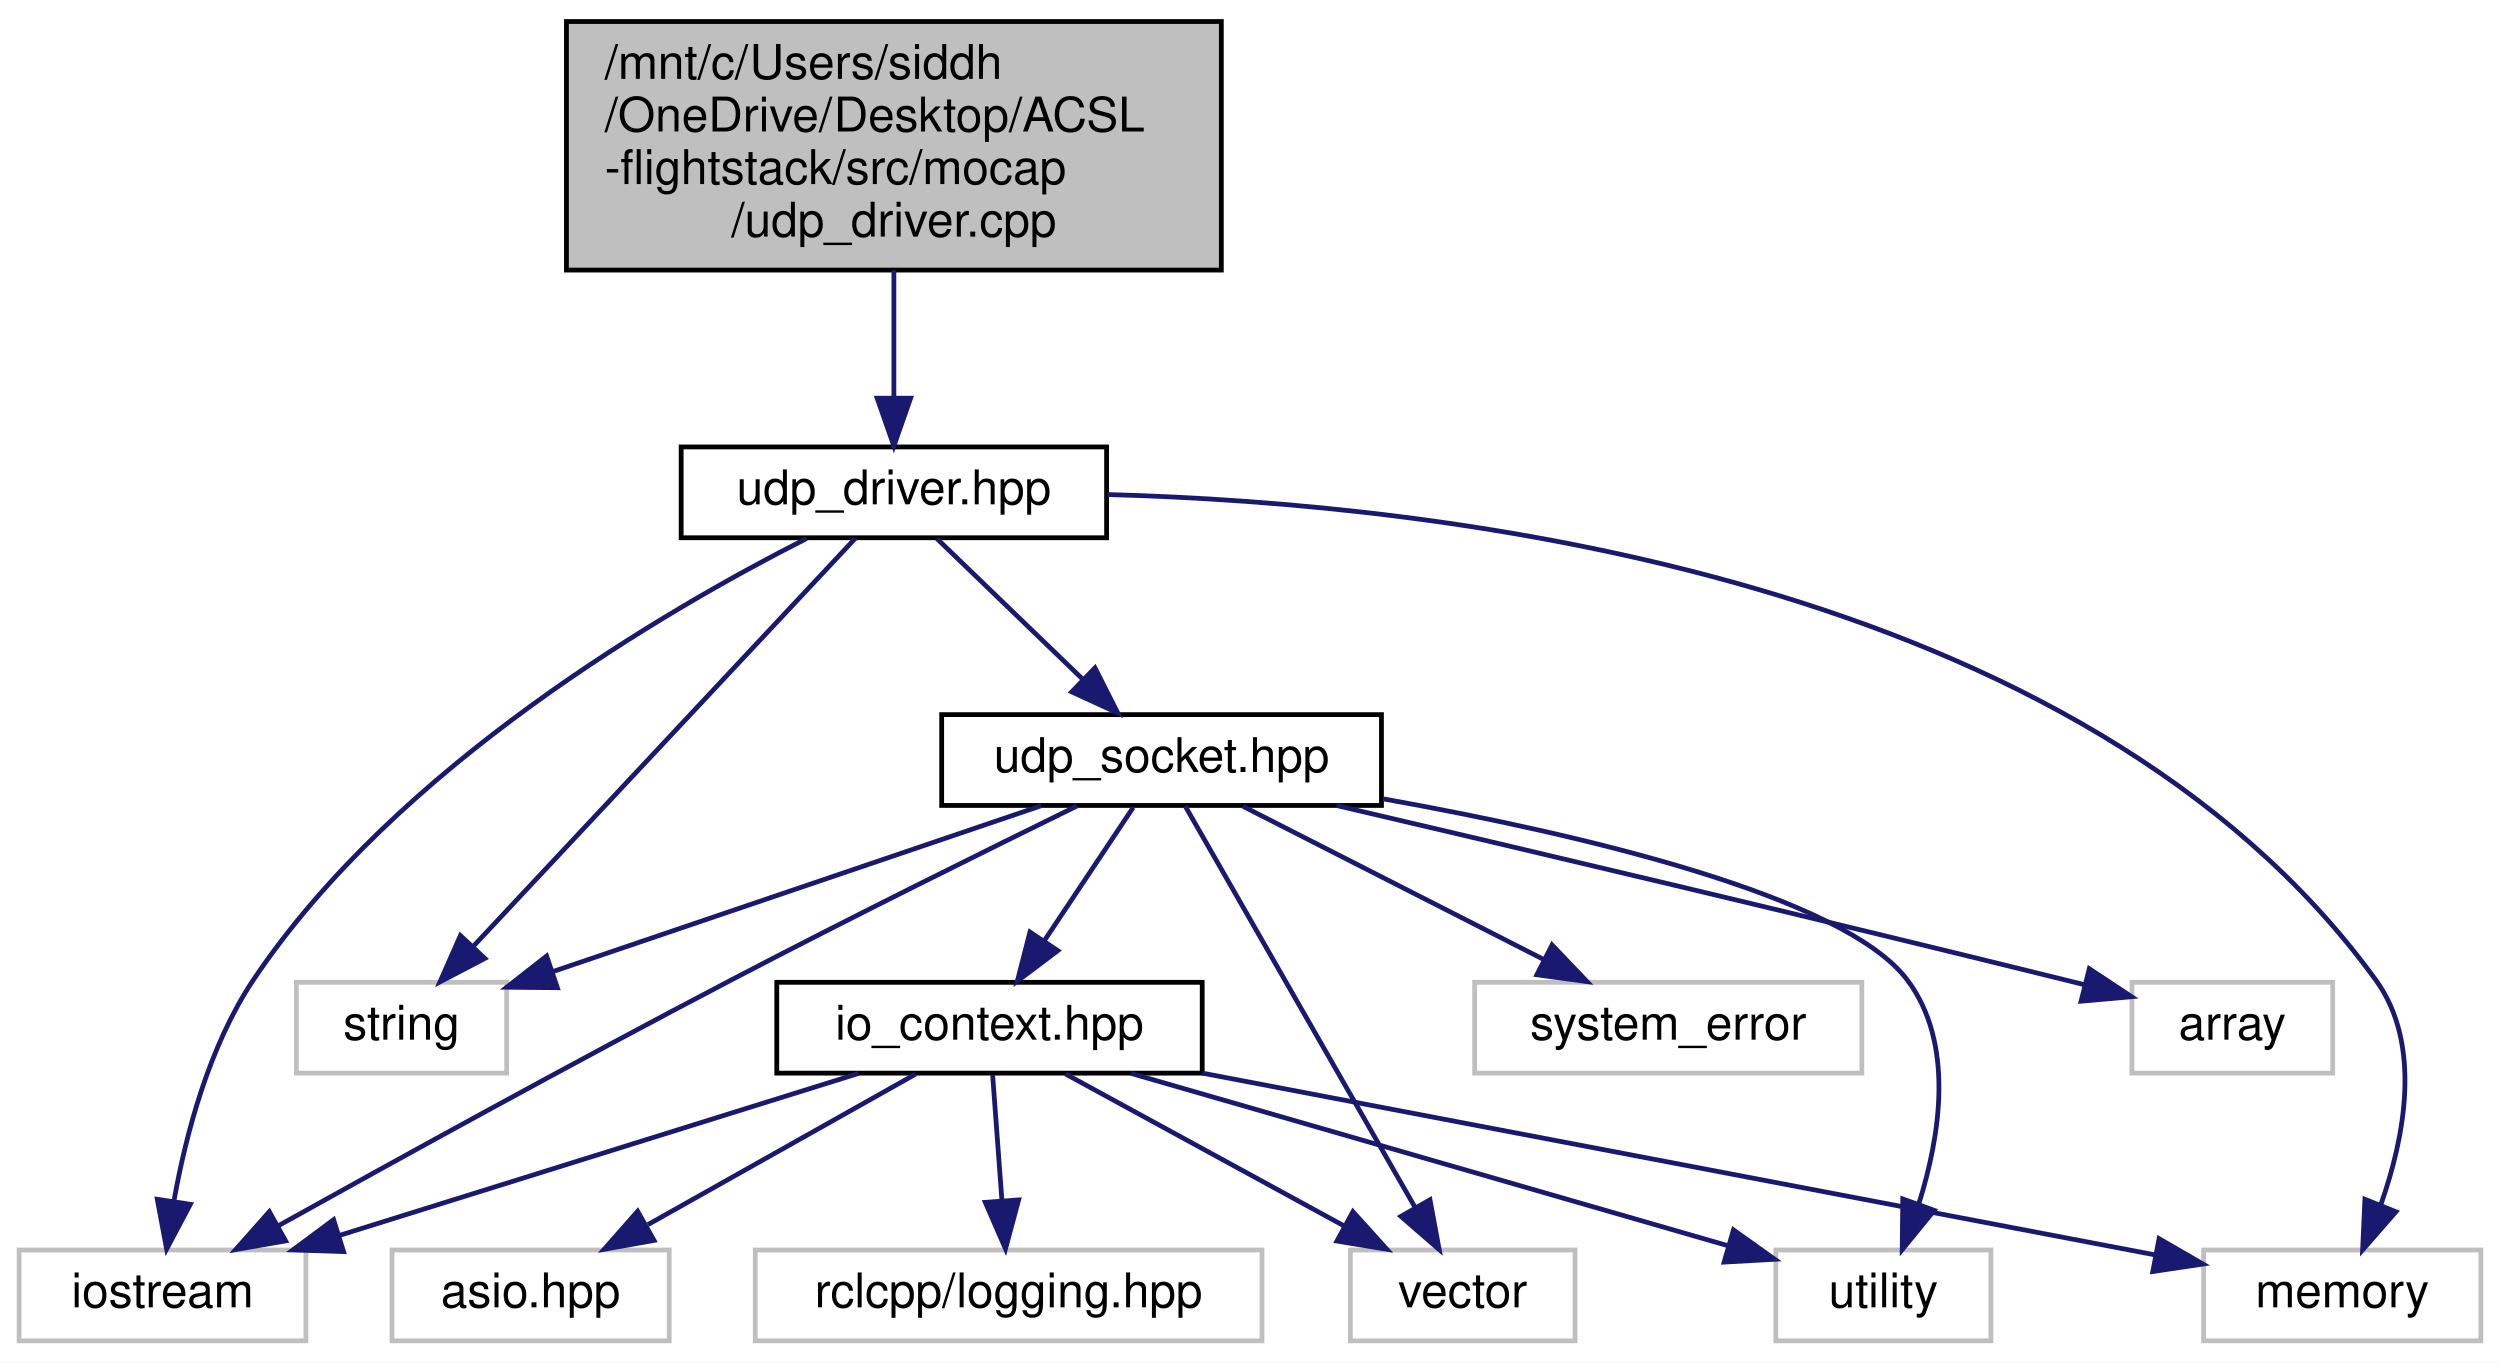
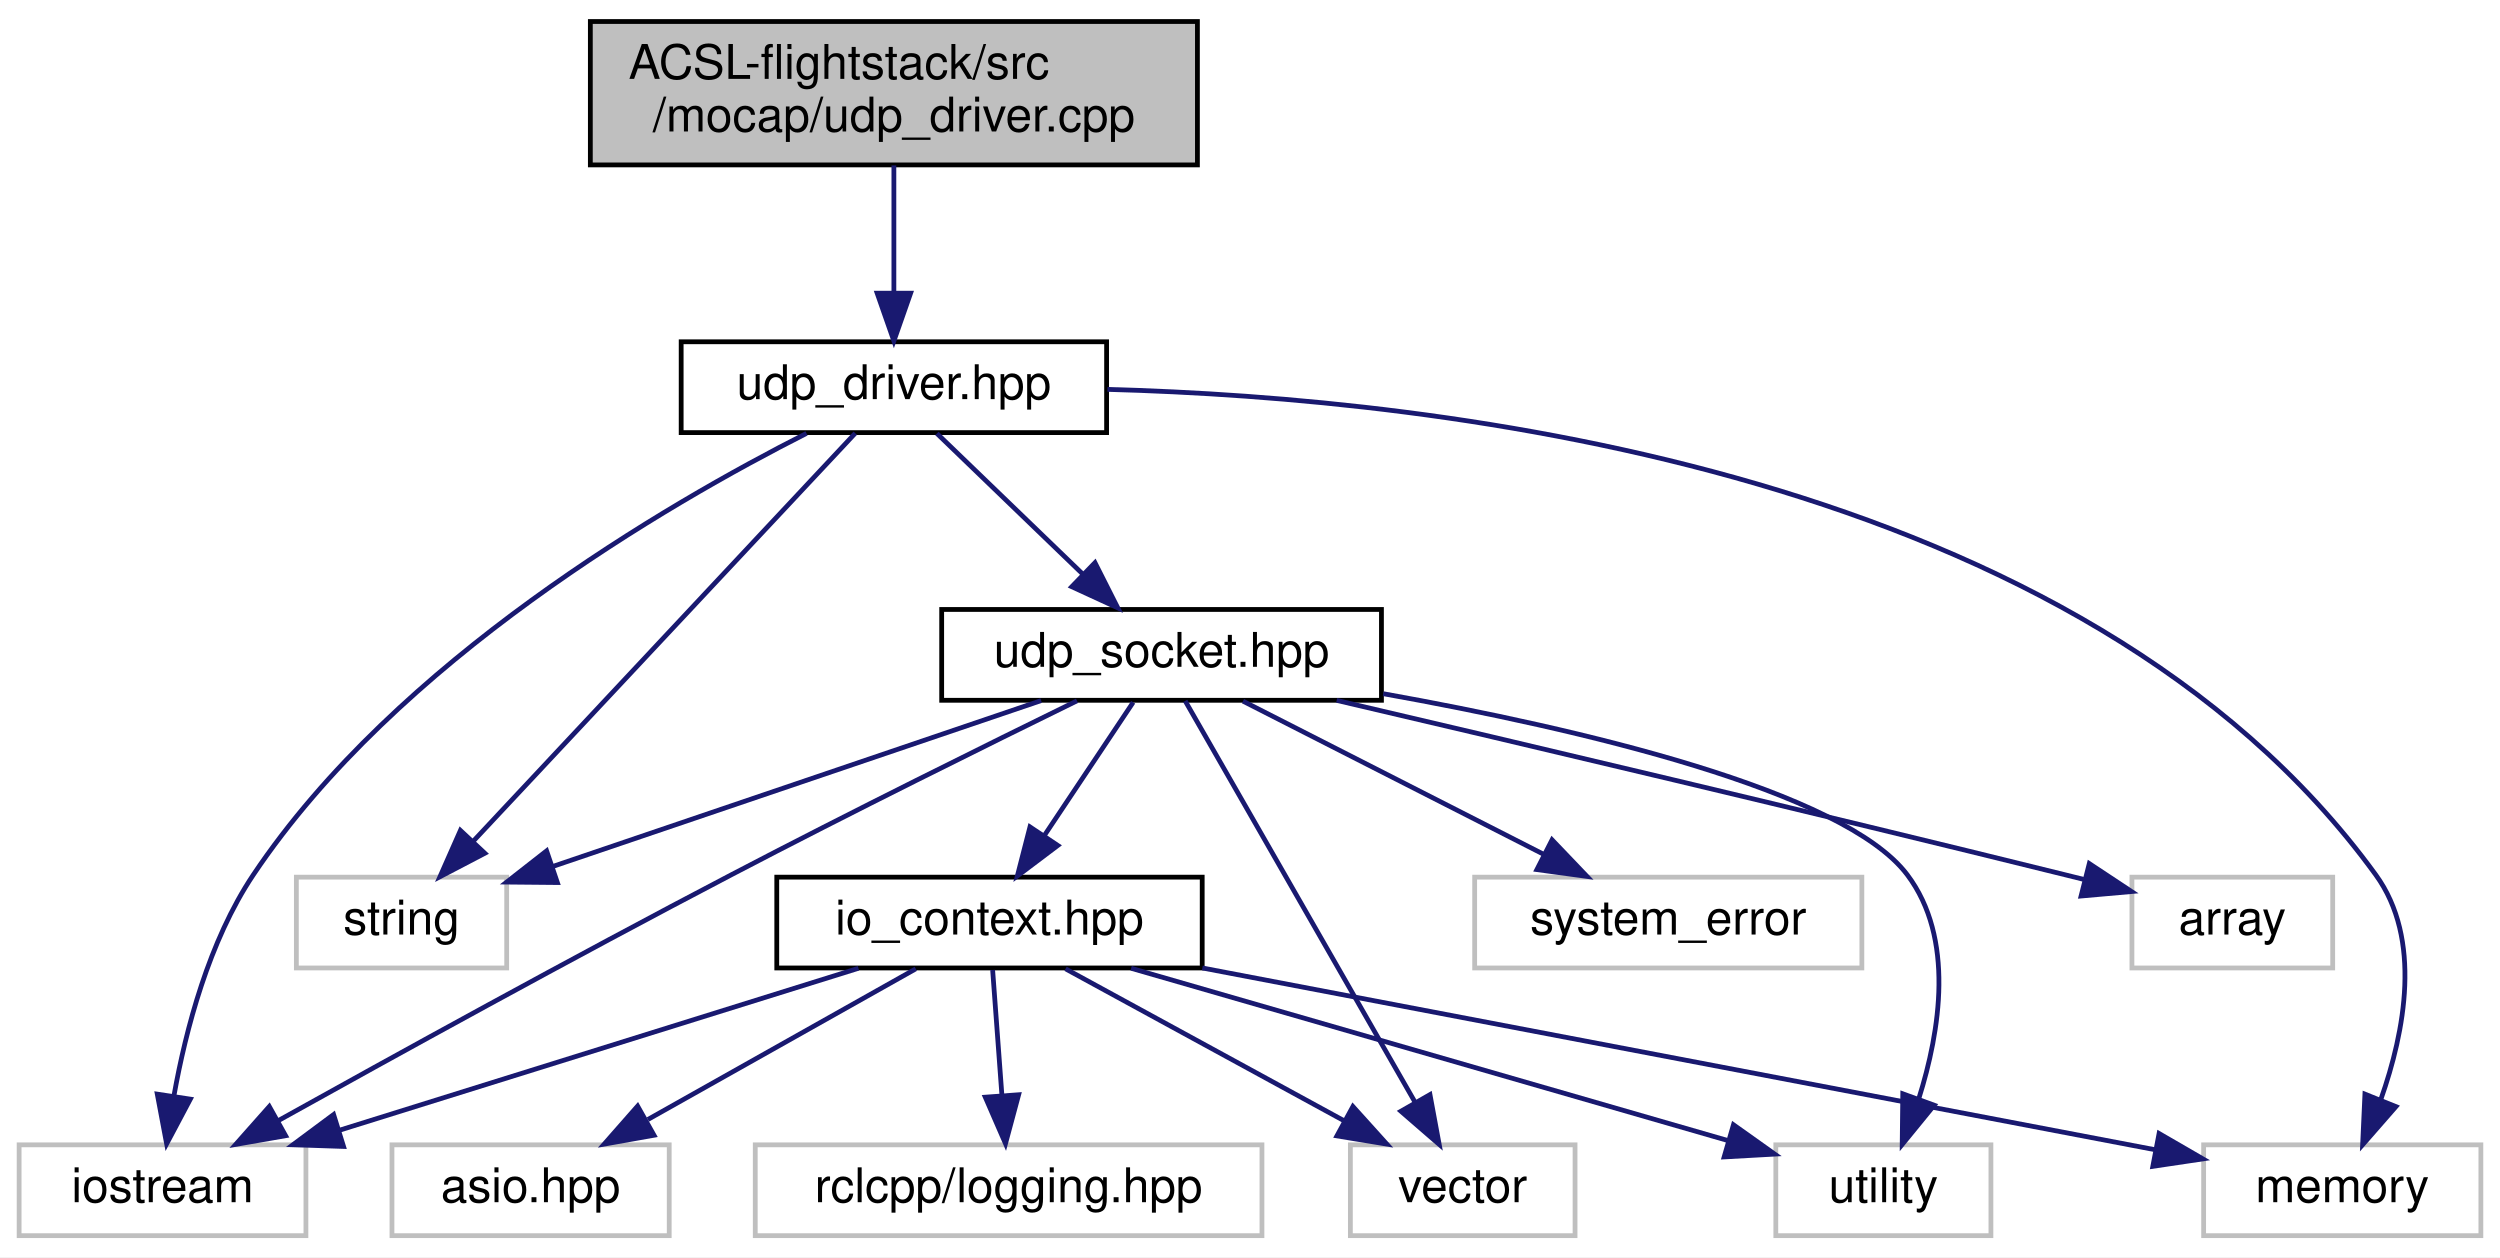
- <svg xmlns="http://www.w3.org/2000/svg" xmlns:xlink="http://www.w3.org/1999/xlink" width="523pt" height="285pt" viewBox="0.00 0.00 523.00 285.00">
-   <g id="graph0" class="graph" transform="scale(1 1) rotate(0) translate(4 281)">
-     <polygon fill="white" stroke="transparent" points="-4,4 -4,-281 519,-281 519,4 -4,4" />
+ <svg xmlns="http://www.w3.org/2000/svg" xmlns:xlink="http://www.w3.org/1999/xlink" width="523pt" height="263pt" viewBox="0.00 0.00 523.00 263.00">
+   <g id="graph0" class="graph" transform="scale(1 1) rotate(0) translate(4 259)">
+     <polygon fill="white" stroke="transparent" points="-4,4 -4,-259 519,-259 519,4 -4,4" />
    <g id="node1" class="node">
      <g id="a_node1">
        <a xlink:title="Class for UDP driver.">
-           <polygon fill="#bfbfbf" stroke="black" points="114.5,-224.5 114.5,-276.5 251.5,-276.5 251.5,-224.5 114.5,-224.5" />
-           <text text-anchor="start" x="122.5" y="-264.5" font-family="Helvetica,sans-Serif" font-size="10.00">/mnt/c/Users/siddh</text>
-           <text text-anchor="start" x="122.5" y="-253.5" font-family="Helvetica,sans-Serif" font-size="10.00">/OneDrive/Desktop/ACSL</text>
-           <text text-anchor="start" x="122.5" y="-242.5" font-family="Helvetica,sans-Serif" font-size="10.00">-flightstack/src/mocap</text>
-           <text text-anchor="middle" x="183" y="-231.5" font-family="Helvetica,sans-Serif" font-size="10.00">/udp_driver.cpp</text>
+           <polygon fill="#bfbfbf" stroke="black" points="119.5,-224.5 119.5,-254.5 246.5,-254.5 246.5,-224.5 119.5,-224.5" />
+           <text text-anchor="start" x="127.5" y="-242.5" font-family="Helvetica,sans-Serif" font-size="10.00">ACSL-flightstack/src</text>
+           <text text-anchor="middle" x="183" y="-231.5" font-family="Helvetica,sans-Serif" font-size="10.00">/mocap/udp_driver.cpp</text>
        </a>
      </g>
    </g>
    <g id="node2" class="node">
      <g id="a_node2">
        <a xlink:href="udp__driver_8hpp.html" target="_top" xlink:title="Class for udp driver.">
          <polygon fill="white" stroke="black" points="138.5,-168.5 138.5,-187.5 227.5,-187.5 227.5,-168.5 138.5,-168.5" />
          <text text-anchor="middle" x="183" y="-175.5" font-family="Helvetica,sans-Serif" font-size="10.00">udp_driver.hpp</text>
        </a>
      </g>
    </g>
    <g id="edge1" class="edge">
-       <path fill="none" stroke="midnightblue" d="M183,-224.45C183,-215.73 183,-206.1 183,-197.96" />
-       <polygon fill="midnightblue" stroke="midnightblue" points="186.5,-197.7 183,-187.7 179.5,-197.7 186.5,-197.7" />
+       <path fill="none" stroke="midnightblue" d="M183,-224.4C183,-216.47 183,-206.46 183,-197.86" />
+       <polygon fill="midnightblue" stroke="midnightblue" points="186.5,-197.66 183,-187.66 179.5,-197.66 186.5,-197.66" />
    </g>
    <g id="node3" class="node">
      <g id="a_node3">
        <a xlink:title=" ">
          <polygon fill="white" stroke="#bfbfbf" points="0,-0.5 0,-19.5 60,-19.5 60,-0.5 0,-0.5" />
          <text text-anchor="middle" x="30" y="-7.5" font-family="Helvetica,sans-Serif" font-size="10.00">iostream</text>
        </a>
      </g>
    </g>
    <g id="edge2" class="edge">
      <path fill="none" stroke="midnightblue" d="M164.72,-168.34C135.62,-153.58 78.99,-120.78 49,-76 39.7,-62.11 34.87,-43.6 32.41,-29.88" />
      <polygon fill="midnightblue" stroke="midnightblue" points="35.82,-29.06 30.86,-19.7 28.9,-30.11 35.82,-29.06" />
    </g>
    <g id="node4" class="node">
      <g id="a_node4">
        <a xlink:title=" ">
          <polygon fill="white" stroke="#bfbfbf" points="457,-0.5 457,-19.5 515,-19.5 515,-0.5 457,-0.5" />
          <text text-anchor="middle" x="486" y="-7.5" font-family="Helvetica,sans-Serif" font-size="10.00">memory</text>
        </a>
      </g>
    </g>
    <g id="edge3" class="edge">
      <path fill="none" stroke="midnightblue" d="M227.68,-177.54C297.71,-175.67 431.65,-160.51 493,-76 502.78,-62.53 499.06,-43.17 494.1,-29.08" />
      <polygon fill="midnightblue" stroke="midnightblue" points="497.23,-27.5 490.26,-19.52 490.74,-30.11 497.23,-27.5" />
    </g>
    <g id="node5" class="node">
      <g id="a_node5">
        <a xlink:title=" ">
          <polygon fill="white" stroke="#bfbfbf" points="58,-56.5 58,-75.5 102,-75.5 102,-56.5 58,-56.5" />
          <text text-anchor="middle" x="80" y="-63.5" font-family="Helvetica,sans-Serif" font-size="10.00">string</text>
        </a>
      </g>
    </g>
    <g id="edge4" class="edge">
      <path fill="none" stroke="midnightblue" d="M174.92,-168.37C157.69,-149.97 117.15,-106.67 95.03,-83.05" />
      <polygon fill="midnightblue" stroke="midnightblue" points="97.43,-80.5 88.04,-75.59 92.32,-85.28 97.43,-80.5" />
    </g>
    <g id="node6" class="node">
      <g id="a_node6">
        <a xlink:href="udp__socket_8hpp.html" target="_top" xlink:title="Class for UDP socket creation using IoContext.">
          <polygon fill="white" stroke="black" points="193,-112.5 193,-131.5 285,-131.5 285,-112.5 193,-112.5" />
          <text text-anchor="middle" x="239" y="-119.5" font-family="Helvetica,sans-Serif" font-size="10.00">udp_socket.hpp</text>
        </a>
      </g>
    </g>
    <g id="edge5" class="edge">
      <path fill="none" stroke="midnightblue" d="M192,-168.32C200.19,-160.42 212.51,-148.55 222.47,-138.94" />
      <polygon fill="midnightblue" stroke="midnightblue" points="225.07,-141.29 229.84,-131.83 220.21,-136.26 225.07,-141.29" />
    </g>
    <g id="edge9" class="edge">
      <path fill="none" stroke="midnightblue" d="M221.31,-112.39C203.1,-103.47 173.92,-89.03 149,-76 115.85,-58.67 78,-37.81 54.06,-24.48" />
      <polygon fill="midnightblue" stroke="midnightblue" points="55.75,-21.41 45.31,-19.59 52.34,-27.52 55.75,-21.41" />
    </g>
    <g id="edge7" class="edge">
      <path fill="none" stroke="midnightblue" d="M213.81,-112.44C186.11,-103.04 141.58,-87.91 111.58,-77.72" />
      <polygon fill="midnightblue" stroke="midnightblue" points="112.6,-74.37 102,-74.47 110.35,-81 112.6,-74.37" />
    </g>
    <g id="node7" class="node">
      <g id="a_node7">
        <a xlink:title=" ">
          <polygon fill="white" stroke="#bfbfbf" points="442,-56.5 442,-75.5 484,-75.5 484,-56.5 442,-56.5" />
          <text text-anchor="middle" x="463" y="-63.5" font-family="Helvetica,sans-Serif" font-size="10.00">array</text>
        </a>
      </g>
    </g>
    <g id="edge6" class="edge">
      <path fill="none" stroke="midnightblue" d="M275.63,-112.48C313.74,-103.57 375.12,-89.09 428,-76 429.27,-75.69 430.56,-75.36 431.87,-75.04" />
      <polygon fill="midnightblue" stroke="midnightblue" points="433.08,-78.34 441.92,-72.49 431.36,-71.55 433.08,-78.34" />
    </g>
    <g id="node8" class="node">
      <g id="a_node8">
        <a xlink:title=" ">
          <polygon fill="white" stroke="#bfbfbf" points="278.5,-0.5 278.5,-19.5 325.5,-19.5 325.5,-0.5 278.5,-0.5" />
          <text text-anchor="middle" x="302" y="-7.5" font-family="Helvetica,sans-Serif" font-size="10.00">vector</text>
        </a>
      </g>
    </g>
    <g id="edge8" class="edge">
      <path fill="none" stroke="midnightblue" d="M243.94,-112.37C254.29,-94.3 278.42,-52.18 292.09,-28.31" />
      <polygon fill="midnightblue" stroke="midnightblue" points="295.15,-30.01 297.08,-19.59 289.07,-26.53 295.15,-30.01" />
    </g>
    <g id="node9" class="node">
      <g id="a_node9">
        <a xlink:title=" ">
          <polygon fill="white" stroke="#bfbfbf" points="367.5,-0.5 367.5,-19.5 412.5,-19.5 412.5,-0.5 367.5,-0.5" />
          <text text-anchor="middle" x="390" y="-7.5" font-family="Helvetica,sans-Serif" font-size="10.00">utility</text>
        </a>
      </g>
    </g>
    <g id="edge10" class="edge">
      <path fill="none" stroke="midnightblue" d="M285.37,-113.88C326.39,-106.52 381.74,-93.63 395,-76 404.98,-62.74 401.88,-43.35 397.42,-29.19" />
      <polygon fill="midnightblue" stroke="midnightblue" points="400.64,-27.79 393.94,-19.58 394.06,-30.18 400.64,-27.79" />
    </g>
    <g id="node10" class="node">
      <g id="a_node10">
        <a xlink:title=" ">
          <polygon fill="white" stroke="#bfbfbf" points="304.5,-56.5 304.5,-75.5 385.5,-75.5 385.5,-56.5 304.5,-56.5" />
          <text text-anchor="middle" x="345" y="-63.5" font-family="Helvetica,sans-Serif" font-size="10.00">system_error</text>
        </a>
      </g>
    </g>
    <g id="edge11" class="edge">
      <path fill="none" stroke="midnightblue" d="M256.03,-112.32C273.03,-103.66 299.38,-90.24 318.99,-80.25" />
      <polygon fill="midnightblue" stroke="midnightblue" points="320.69,-83.31 328.01,-75.65 317.51,-77.08 320.69,-83.31" />
    </g>
    <g id="node11" class="node">
      <g id="a_node11">
        <a xlink:href="io__context_8hpp.html" target="_top" xlink:title="Class for IoContext to manage thread for udp.">
          <polygon fill="white" stroke="black" points="158.5,-56.5 158.5,-75.5 247.5,-75.5 247.5,-56.5 158.5,-56.5" />
          <text text-anchor="middle" x="203" y="-63.5" font-family="Helvetica,sans-Serif" font-size="10.00">io_context.hpp</text>
        </a>
      </g>
    </g>
    <g id="edge12" class="edge">
      <path fill="none" stroke="midnightblue" d="M233.06,-112.08C228.02,-104.53 220.66,-93.49 214.49,-84.23" />
      <polygon fill="midnightblue" stroke="midnightblue" points="217.29,-82.13 208.83,-75.75 211.47,-86.01 217.29,-82.13" />
    </g>
    <g id="edge17" class="edge">
      <path fill="none" stroke="midnightblue" d="M175.59,-56.44C146.23,-47.28 99.48,-32.69 66.9,-22.52" />
      <polygon fill="midnightblue" stroke="midnightblue" points="67.87,-19.16 57.28,-19.52 65.79,-25.84 67.87,-19.16" />
    </g>
    <g id="edge13" class="edge">
      <path fill="none" stroke="midnightblue" d="M247.53,-56.5C302.4,-46.03 394.75,-28.41 446.97,-18.45" />
      <polygon fill="midnightblue" stroke="midnightblue" points="447.68,-21.87 456.85,-16.56 446.37,-15 447.68,-21.87" />
    </g>
    <g id="edge14" class="edge">
      <path fill="none" stroke="midnightblue" d="M218.91,-56.32C234.64,-47.74 258.94,-34.49 277.21,-24.52" />
      <polygon fill="midnightblue" stroke="midnightblue" points="279.03,-27.52 286.13,-19.65 275.68,-21.37 279.03,-27.52" />
    </g>
    <g id="edge15" class="edge">
      <path fill="none" stroke="midnightblue" d="M232.63,-56.44C266.66,-46.62 322.3,-30.55 357.49,-20.39" />
      <polygon fill="midnightblue" stroke="midnightblue" points="358.64,-23.7 367.27,-17.56 356.69,-16.97 358.64,-23.7" />
    </g>
    <g id="node12" class="node">
      <g id="a_node12">
        <a xlink:title=" ">
          <polygon fill="white" stroke="#bfbfbf" points="78,-0.5 78,-19.5 136,-19.5 136,-0.5 78,-0.5" />
          <text text-anchor="middle" x="107" y="-7.5" font-family="Helvetica,sans-Serif" font-size="10.00">asio.hpp</text>
        </a>
      </g>
    </g>
    <g id="edge16" class="edge">
      <path fill="none" stroke="midnightblue" d="M187.58,-56.32C172.46,-47.82 149.18,-34.73 131.53,-24.8" />
      <polygon fill="midnightblue" stroke="midnightblue" points="132.82,-21.51 122.39,-19.65 129.39,-27.61 132.82,-21.51" />
    </g>
    <g id="node13" class="node">
      <g id="a_node13">
        <a xlink:title=" ">
          <polygon fill="white" stroke="#bfbfbf" points="154,-0.5 154,-19.5 260,-19.5 260,-0.5 154,-0.5" />
          <text text-anchor="middle" x="207" y="-7.5" font-family="Helvetica,sans-Serif" font-size="10.00">rclcpp/logging.hpp</text>
        </a>
      </g>
    </g>
    <g id="edge18" class="edge">
      <path fill="none" stroke="midnightblue" d="M203.66,-56.08C204.18,-49.01 204.94,-38.86 205.59,-29.99" />
      <polygon fill="midnightblue" stroke="midnightblue" points="209.1,-29.98 206.35,-19.75 202.12,-29.47 209.1,-29.98" />
    </g>
  </g>
</svg>
